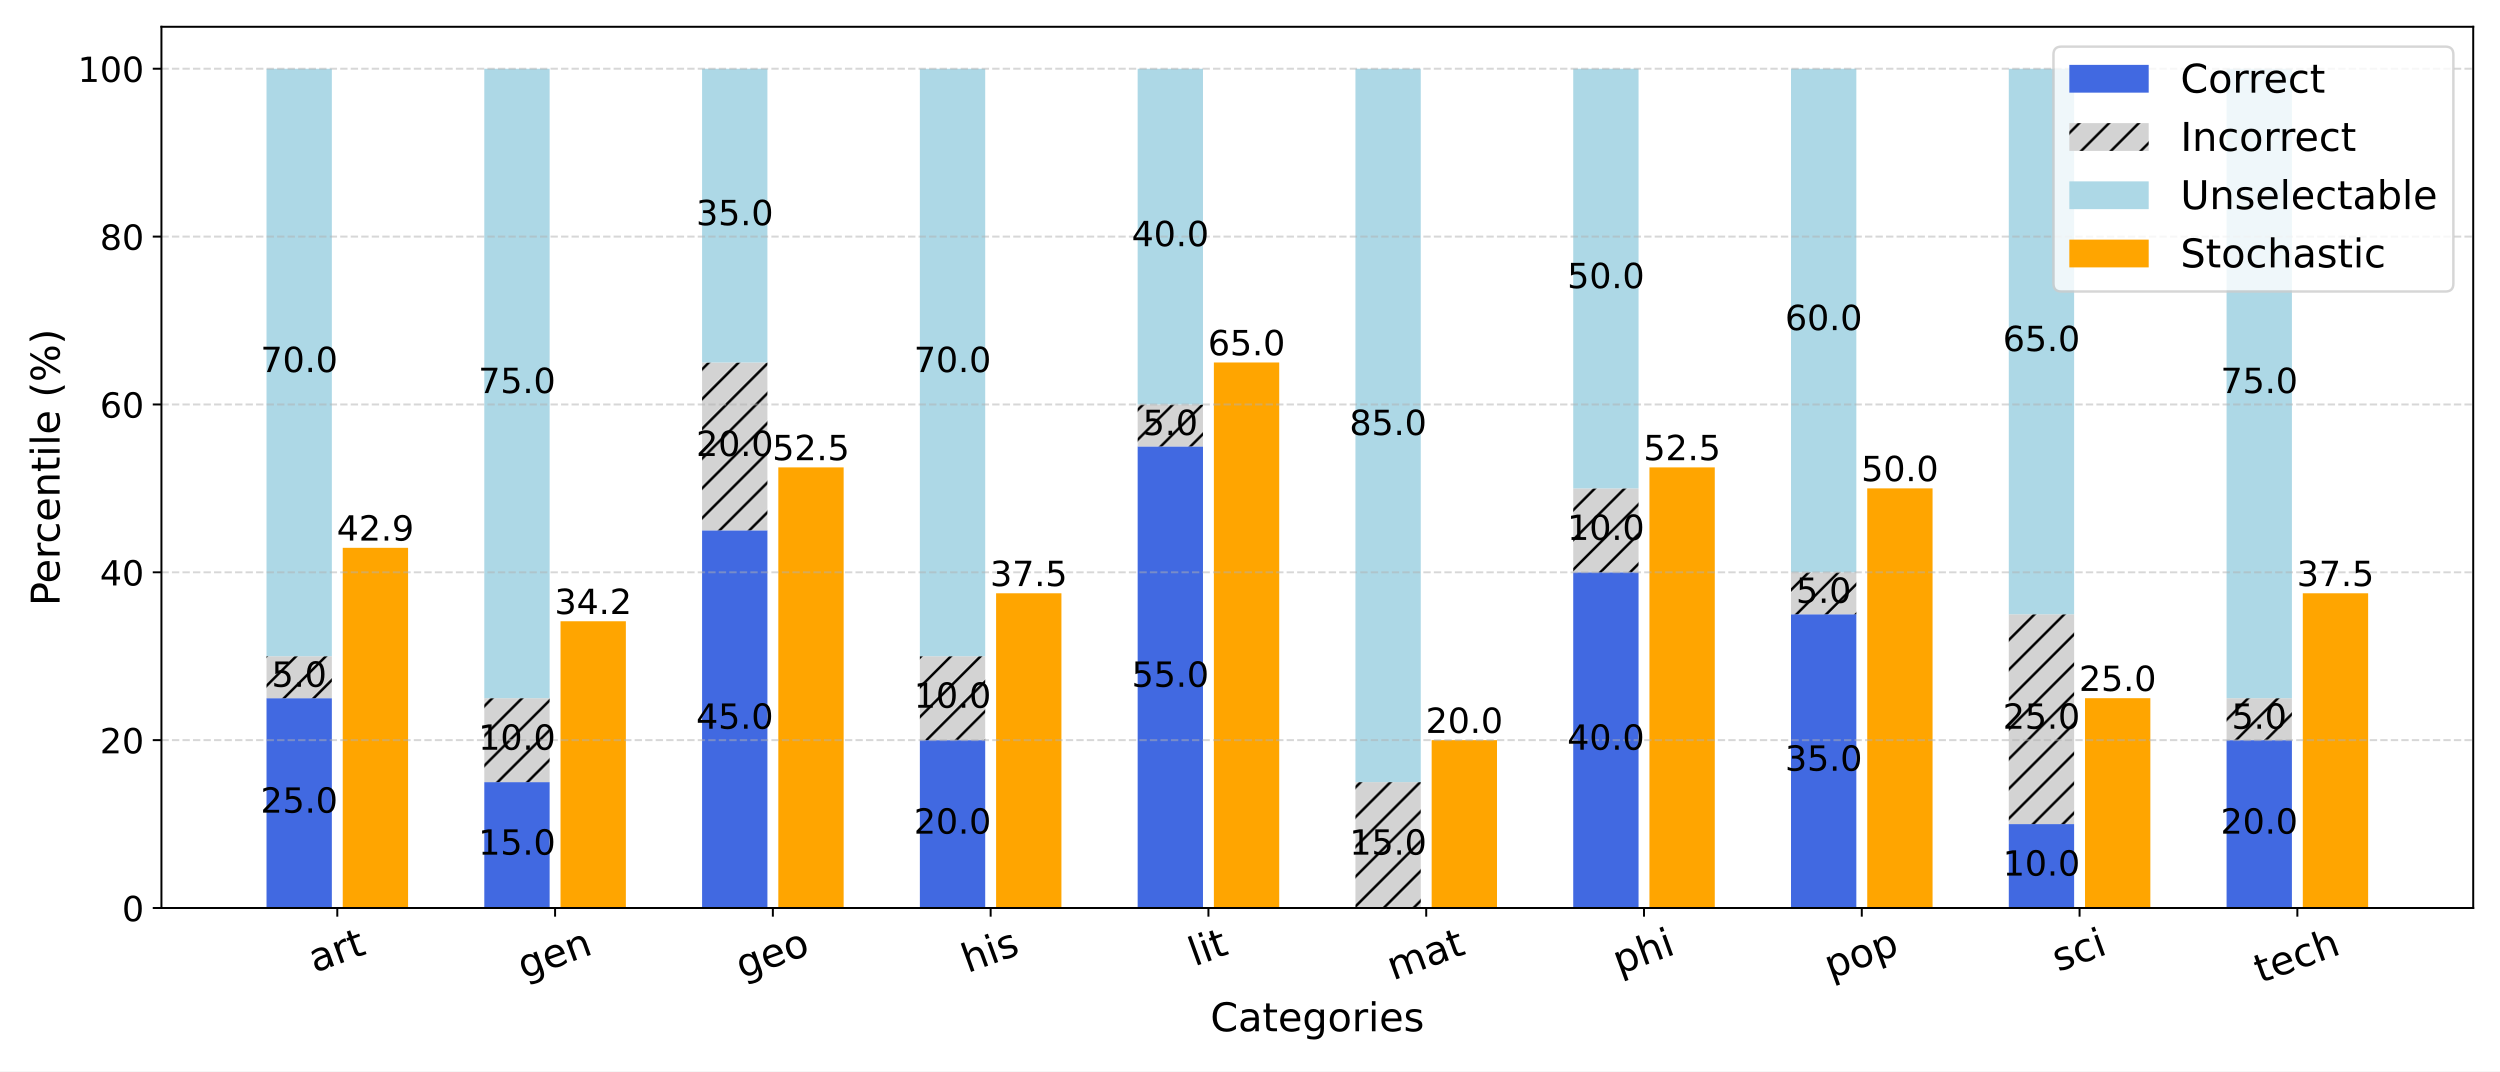
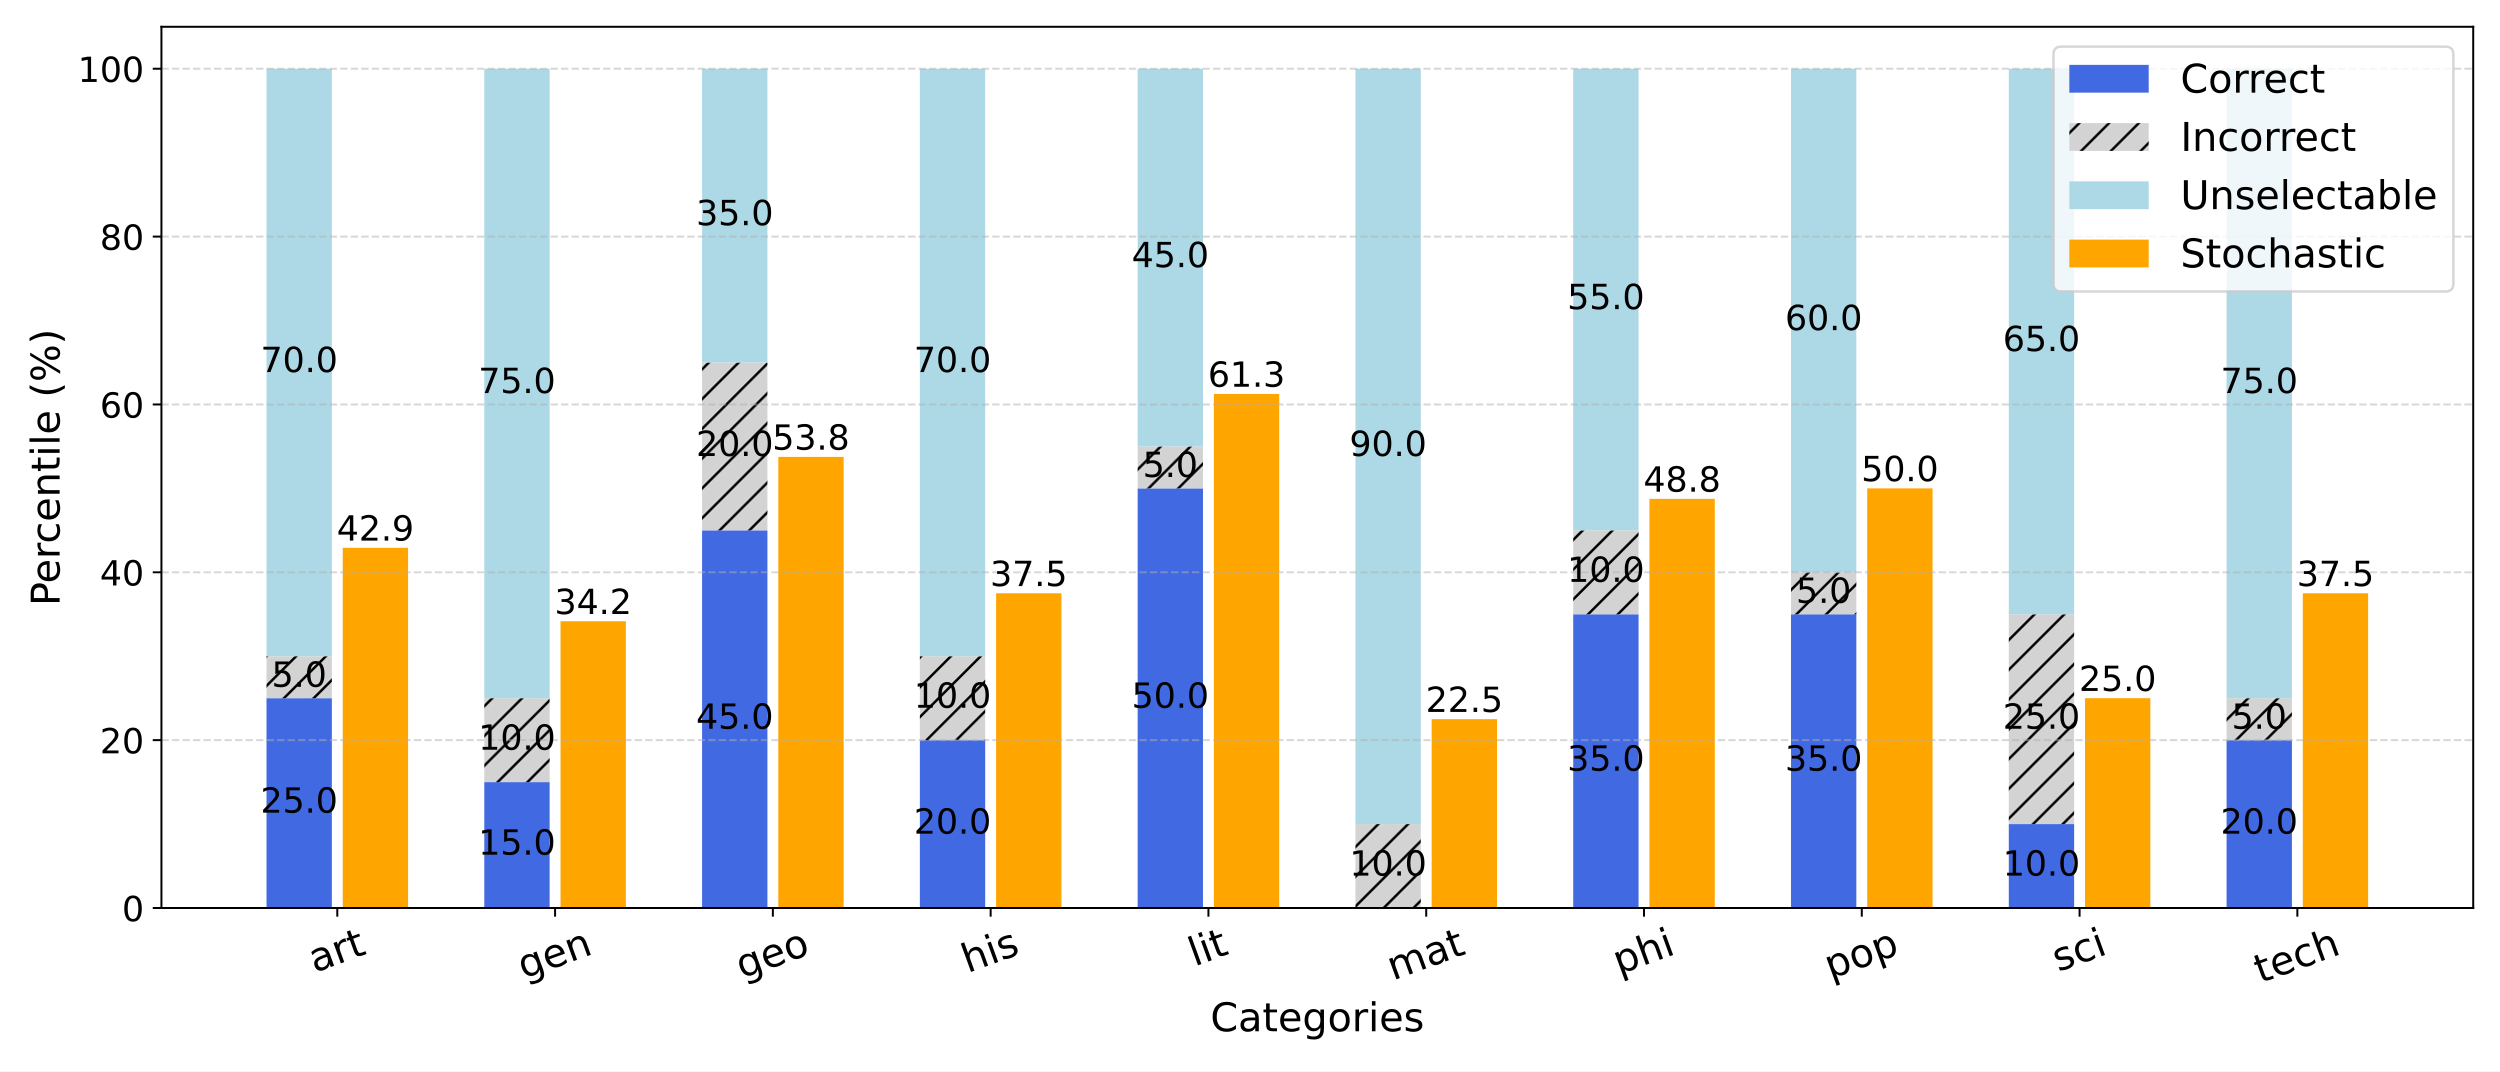
<svg xmlns="http://www.w3.org/2000/svg" xmlns:xlink="http://www.w3.org/1999/xlink" width="1008pt" height="432pt" viewBox="0 0 1008 432" version="1.1">
  <defs>
    <style type="text/css">*{stroke-linejoin: round; stroke-linecap: butt}</style>
  </defs>
  <g id="figure_1">
    <g id="patch_1">
      <path d="M 0 432  L 1008 432  L 1008 0  L 0 0  z " style="fill: #ffffff" />
    </g>
    <g id="axes_1">
      <g id="patch_2">
        <path d="M 65.09 366.105  L 997.2 366.105  L 997.2 10.8  L 65.09 10.8  z " style="fill: #ffffff" />
      </g>
      <g id="patch_3">
-         <path d="M 107.459 366.105  L 133.802 366.105  L 133.802 281.508  L 107.459 281.508  z " clip-path="url(#p039970e385)" style="fill: #4169e1" />
+         <path d="M 107.459 366.105  L 133.802 366.105  L 133.802 281.508  L 107.459 281.508  z " clip-path="url(#p42c438a888)" style="fill: #4169e1" />
      </g>
      <g id="patch_4">
-         <path d="M 195.269 366.105  L 221.612 366.105  L 221.612 315.347  L 195.269 315.347  z " clip-path="url(#p039970e385)" style="fill: #4169e1" />
+         <path d="M 195.269 366.105  L 221.612 366.105  L 221.612 315.347  L 195.269 315.347  z " clip-path="url(#p42c438a888)" style="fill: #4169e1" />
      </g>
      <g id="patch_5">
-         <path d="M 283.08 366.105  L 309.423 366.105  L 309.423 213.831  L 283.08 213.831  z " clip-path="url(#p039970e385)" style="fill: #4169e1" />
+         <path d="M 283.08 366.105  L 309.423 366.105  L 309.423 213.831  L 283.08 213.831  z " clip-path="url(#p42c438a888)" style="fill: #4169e1" />
      </g>
      <g id="patch_6">
-         <path d="M 370.891 366.105  L 397.234 366.105  L 397.234 298.428  L 370.891 298.428  z " clip-path="url(#p039970e385)" style="fill: #4169e1" />
+         <path d="M 370.891 366.105  L 397.234 366.105  L 397.234 298.428  L 370.891 298.428  z " clip-path="url(#p42c438a888)" style="fill: #4169e1" />
      </g>
      <g id="patch_7">
-         <path d="M 458.701 366.105  L 485.044 366.105  L 485.044 179.993  L 458.701 179.993  z " clip-path="url(#p039970e385)" style="fill: #4169e1" />
+         <path d="M 458.701 366.105  L 485.044 366.105  L 485.044 196.912  L 458.701 196.912  z " clip-path="url(#p42c438a888)" style="fill: #4169e1" />
      </g>
      <g id="patch_8">
-         <path d="M 546.512 366.105  L 572.855 366.105  L 572.855 366.105  L 546.512 366.105  z " clip-path="url(#p039970e385)" style="fill: #4169e1" />
+         <path d="M 546.512 366.105  L 572.855 366.105  L 572.855 366.105  L 546.512 366.105  z " clip-path="url(#p42c438a888)" style="fill: #4169e1" />
      </g>
      <g id="patch_9">
-         <path d="M 634.323 366.105  L 660.666 366.105  L 660.666 230.75  L 634.323 230.75  z " clip-path="url(#p039970e385)" style="fill: #4169e1" />
+         <path d="M 634.323 366.105  L 660.666 366.105  L 660.666 247.67  L 634.323 247.67  z " clip-path="url(#p42c438a888)" style="fill: #4169e1" />
      </g>
      <g id="patch_10">
-         <path d="M 722.133 366.105  L 748.476 366.105  L 748.476 247.67  L 722.133 247.67  z " clip-path="url(#p039970e385)" style="fill: #4169e1" />
+         <path d="M 722.133 366.105  L 748.476 366.105  L 748.476 247.67  L 722.133 247.67  z " clip-path="url(#p42c438a888)" style="fill: #4169e1" />
      </g>
      <g id="patch_11">
-         <path d="M 809.944 366.105  L 836.287 366.105  L 836.287 332.266  L 809.944 332.266  z " clip-path="url(#p039970e385)" style="fill: #4169e1" />
+         <path d="M 809.944 366.105  L 836.287 366.105  L 836.287 332.266  L 809.944 332.266  z " clip-path="url(#p42c438a888)" style="fill: #4169e1" />
      </g>
      <g id="patch_12">
-         <path d="M 897.754 366.105  L 924.098 366.105  L 924.098 298.428  L 897.754 298.428  z " clip-path="url(#p039970e385)" style="fill: #4169e1" />
+         <path d="M 897.754 366.105  L 924.098 366.105  L 924.098 298.428  L 897.754 298.428  z " clip-path="url(#p42c438a888)" style="fill: #4169e1" />
      </g>
      <g id="patch_13">
-         <path d="M 107.459 281.508  L 133.802 281.508  L 133.802 264.589  L 107.459 264.589  z " clip-path="url(#p039970e385)" style="fill: url(#h0b32ec0446)" />
+         <path d="M 107.459 281.508  L 133.802 281.508  L 133.802 264.589  L 107.459 264.589  z " clip-path="url(#p42c438a888)" style="fill: url(#h3a64df0905)" />
      </g>
      <g id="patch_14">
-         <path d="M 195.269 315.347  L 221.612 315.347  L 221.612 281.508  L 195.269 281.508  z " clip-path="url(#p039970e385)" style="fill: url(#h0b32ec0446)" />
+         <path d="M 195.269 315.347  L 221.612 315.347  L 221.612 281.508  L 195.269 281.508  z " clip-path="url(#p42c438a888)" style="fill: url(#h3a64df0905)" />
      </g>
      <g id="patch_15">
-         <path d="M 283.08 213.831  L 309.423 213.831  L 309.423 146.154  L 283.08 146.154  z " clip-path="url(#p039970e385)" style="fill: url(#h0b32ec0446)" />
+         <path d="M 283.08 213.831  L 309.423 213.831  L 309.423 146.154  L 283.08 146.154  z " clip-path="url(#p42c438a888)" style="fill: url(#h3a64df0905)" />
      </g>
      <g id="patch_16">
-         <path d="M 370.891 298.428  L 397.234 298.428  L 397.234 264.589  L 370.891 264.589  z " clip-path="url(#p039970e385)" style="fill: url(#h0b32ec0446)" />
+         <path d="M 370.891 298.428  L 397.234 298.428  L 397.234 264.589  L 370.891 264.589  z " clip-path="url(#p42c438a888)" style="fill: url(#h3a64df0905)" />
      </g>
      <g id="patch_17">
-         <path d="M 458.701 179.993  L 485.044 179.993  L 485.044 163.073  L 458.701 163.073  z " clip-path="url(#p039970e385)" style="fill: url(#h0b32ec0446)" />
+         <path d="M 458.701 196.912  L 485.044 196.912  L 485.044 179.993  L 458.701 179.993  z " clip-path="url(#p42c438a888)" style="fill: url(#h3a64df0905)" />
      </g>
      <g id="patch_18">
-         <path d="M 546.512 366.105  L 572.855 366.105  L 572.855 315.347  L 546.512 315.347  z " clip-path="url(#p039970e385)" style="fill: url(#h0b32ec0446)" />
+         <path d="M 546.512 366.105  L 572.855 366.105  L 572.855 332.266  L 546.512 332.266  z " clip-path="url(#p42c438a888)" style="fill: url(#h3a64df0905)" />
      </g>
      <g id="patch_19">
-         <path d="M 634.323 230.75  L 660.666 230.75  L 660.666 196.912  L 634.323 196.912  z " clip-path="url(#p039970e385)" style="fill: url(#h0b32ec0446)" />
+         <path d="M 634.323 247.67  L 660.666 247.67  L 660.666 213.831  L 634.323 213.831  z " clip-path="url(#p42c438a888)" style="fill: url(#h3a64df0905)" />
      </g>
      <g id="patch_20">
-         <path d="M 722.133 247.67  L 748.476 247.67  L 748.476 230.75  L 722.133 230.75  z " clip-path="url(#p039970e385)" style="fill: url(#h0b32ec0446)" />
+         <path d="M 722.133 247.67  L 748.476 247.67  L 748.476 230.75  L 722.133 230.75  z " clip-path="url(#p42c438a888)" style="fill: url(#h3a64df0905)" />
      </g>
      <g id="patch_21">
-         <path d="M 809.944 332.266  L 836.287 332.266  L 836.287 247.67  L 809.944 247.67  z " clip-path="url(#p039970e385)" style="fill: url(#h0b32ec0446)" />
+         <path d="M 809.944 332.266  L 836.287 332.266  L 836.287 247.67  L 809.944 247.67  z " clip-path="url(#p42c438a888)" style="fill: url(#h3a64df0905)" />
      </g>
      <g id="patch_22">
-         <path d="M 897.754 298.428  L 924.098 298.428  L 924.098 281.508  L 897.754 281.508  z " clip-path="url(#p039970e385)" style="fill: url(#h0b32ec0446)" />
+         <path d="M 897.754 298.428  L 924.098 298.428  L 924.098 281.508  L 897.754 281.508  z " clip-path="url(#p42c438a888)" style="fill: url(#h3a64df0905)" />
      </g>
      <g id="patch_23">
-         <path d="M 107.459 264.589  L 133.802 264.589  L 133.802 27.719  L 107.459 27.719  z " clip-path="url(#p039970e385)" style="fill: #add8e6" />
+         <path d="M 107.459 264.589  L 133.802 264.589  L 133.802 27.719  L 107.459 27.719  z " clip-path="url(#p42c438a888)" style="fill: #add8e6" />
      </g>
      <g id="patch_24">
-         <path d="M 195.269 281.508  L 221.612 281.508  L 221.612 27.719  L 195.269 27.719  z " clip-path="url(#p039970e385)" style="fill: #add8e6" />
+         <path d="M 195.269 281.508  L 221.612 281.508  L 221.612 27.719  L 195.269 27.719  z " clip-path="url(#p42c438a888)" style="fill: #add8e6" />
      </g>
      <g id="patch_25">
-         <path d="M 283.08 146.154  L 309.423 146.154  L 309.423 27.719  L 283.08 27.719  z " clip-path="url(#p039970e385)" style="fill: #add8e6" />
+         <path d="M 283.08 146.154  L 309.423 146.154  L 309.423 27.719  L 283.08 27.719  z " clip-path="url(#p42c438a888)" style="fill: #add8e6" />
      </g>
      <g id="patch_26">
-         <path d="M 370.891 264.589  L 397.234 264.589  L 397.234 27.719  L 370.891 27.719  z " clip-path="url(#p039970e385)" style="fill: #add8e6" />
+         <path d="M 370.891 264.589  L 397.234 264.589  L 397.234 27.719  L 370.891 27.719  z " clip-path="url(#p42c438a888)" style="fill: #add8e6" />
      </g>
      <g id="patch_27">
-         <path d="M 458.701 163.073  L 485.044 163.073  L 485.044 27.719  L 458.701 27.719  z " clip-path="url(#p039970e385)" style="fill: #add8e6" />
+         <path d="M 458.701 179.993  L 485.044 179.993  L 485.044 27.719  L 458.701 27.719  z " clip-path="url(#p42c438a888)" style="fill: #add8e6" />
      </g>
      <g id="patch_28">
-         <path d="M 546.512 315.347  L 572.855 315.347  L 572.855 27.719  L 546.512 27.719  z " clip-path="url(#p039970e385)" style="fill: #add8e6" />
+         <path d="M 546.512 332.266  L 572.855 332.266  L 572.855 27.719  L 546.512 27.719  z " clip-path="url(#p42c438a888)" style="fill: #add8e6" />
      </g>
      <g id="patch_29">
-         <path d="M 634.323 196.912  L 660.666 196.912  L 660.666 27.719  L 634.323 27.719  z " clip-path="url(#p039970e385)" style="fill: #add8e6" />
+         <path d="M 634.323 213.831  L 660.666 213.831  L 660.666 27.719  L 634.323 27.719  z " clip-path="url(#p42c438a888)" style="fill: #add8e6" />
      </g>
      <g id="patch_30">
-         <path d="M 722.133 230.75  L 748.476 230.75  L 748.476 27.719  L 722.133 27.719  z " clip-path="url(#p039970e385)" style="fill: #add8e6" />
+         <path d="M 722.133 230.75  L 748.476 230.75  L 748.476 27.719  L 722.133 27.719  z " clip-path="url(#p42c438a888)" style="fill: #add8e6" />
      </g>
      <g id="patch_31">
-         <path d="M 809.944 247.67  L 836.287 247.67  L 836.287 27.719  L 809.944 27.719  z " clip-path="url(#p039970e385)" style="fill: #add8e6" />
+         <path d="M 809.944 247.67  L 836.287 247.67  L 836.287 27.719  L 809.944 27.719  z " clip-path="url(#p42c438a888)" style="fill: #add8e6" />
      </g>
      <g id="patch_32">
-         <path d="M 897.754 281.508  L 924.098 281.508  L 924.098 27.719  L 897.754 27.719  z " clip-path="url(#p039970e385)" style="fill: #add8e6" />
+         <path d="M 897.754 281.508  L 924.098 281.508  L 924.098 27.719  L 897.754 27.719  z " clip-path="url(#p42c438a888)" style="fill: #add8e6" />
      </g>
      <g id="patch_33">
-         <path d="M 138.192 366.105  L 164.536 366.105  L 164.536 220.881  L 138.192 220.881  z " clip-path="url(#p039970e385)" style="fill: #ffa500" />
+         <path d="M 138.192 366.105  L 164.536 366.105  L 164.536 220.881  L 138.192 220.881  z " clip-path="url(#p42c438a888)" style="fill: #ffa500" />
      </g>
      <g id="patch_34">
-         <path d="M 226.003 366.105  L 252.346 366.105  L 252.346 250.49  L 226.003 250.49  z " clip-path="url(#p039970e385)" style="fill: #ffa500" />
+         <path d="M 226.003 366.105  L 252.346 366.105  L 252.346 250.49  L 226.003 250.49  z " clip-path="url(#p42c438a888)" style="fill: #ffa500" />
      </g>
      <g id="patch_35">
-         <path d="M 313.814 366.105  L 340.157 366.105  L 340.157 188.452  L 313.814 188.452  z " clip-path="url(#p039970e385)" style="fill: #ffa500" />
+         <path d="M 313.814 366.105  L 340.157 366.105  L 340.157 184.222  L 313.814 184.222  z " clip-path="url(#p42c438a888)" style="fill: #ffa500" />
      </g>
      <g id="patch_36">
-         <path d="M 401.624 366.105  L 427.967 366.105  L 427.967 239.21  L 401.624 239.21  z " clip-path="url(#p039970e385)" style="fill: #ffa500" />
+         <path d="M 401.624 366.105  L 427.967 366.105  L 427.967 239.21  L 401.624 239.21  z " clip-path="url(#p42c438a888)" style="fill: #ffa500" />
      </g>
      <g id="patch_37">
-         <path d="M 489.435 366.105  L 515.778 366.105  L 515.778 146.154  L 489.435 146.154  z " clip-path="url(#p039970e385)" style="fill: #ffa500" />
+         <path d="M 489.435 366.105  L 515.778 366.105  L 515.778 158.844  L 489.435 158.844  z " clip-path="url(#p42c438a888)" style="fill: #ffa500" />
      </g>
      <g id="patch_38">
-         <path d="M 577.246 366.105  L 603.589 366.105  L 603.589 298.428  L 577.246 298.428  z " clip-path="url(#p039970e385)" style="fill: #ffa500" />
+         <path d="M 577.246 366.105  L 603.589 366.105  L 603.589 289.968  L 577.246 289.968  z " clip-path="url(#p42c438a888)" style="fill: #ffa500" />
      </g>
      <g id="patch_39">
-         <path d="M 665.056 366.105  L 691.399 366.105  L 691.399 188.452  L 665.056 188.452  z " clip-path="url(#p039970e385)" style="fill: #ffa500" />
+         <path d="M 665.056 366.105  L 691.399 366.105  L 691.399 201.142  L 665.056 201.142  z " clip-path="url(#p42c438a888)" style="fill: #ffa500" />
      </g>
      <g id="patch_40">
-         <path d="M 752.867 366.105  L 779.21 366.105  L 779.21 196.912  L 752.867 196.912  z " clip-path="url(#p039970e385)" style="fill: #ffa500" />
+         <path d="M 752.867 366.105  L 779.21 366.105  L 779.21 196.912  L 752.867 196.912  z " clip-path="url(#p42c438a888)" style="fill: #ffa500" />
      </g>
      <g id="patch_41">
-         <path d="M 840.678 366.105  L 867.021 366.105  L 867.021 281.508  L 840.678 281.508  z " clip-path="url(#p039970e385)" style="fill: #ffa500" />
+         <path d="M 840.678 366.105  L 867.021 366.105  L 867.021 281.508  L 840.678 281.508  z " clip-path="url(#p42c438a888)" style="fill: #ffa500" />
      </g>
      <g id="patch_42">
-         <path d="M 928.488 366.105  L 954.831 366.105  L 954.831 239.21  L 928.488 239.21  z " clip-path="url(#p039970e385)" style="fill: #ffa500" />
+         <path d="M 928.488 366.105  L 954.831 366.105  L 954.831 239.21  L 928.488 239.21  z " clip-path="url(#p42c438a888)" style="fill: #ffa500" />
      </g>
      <g id="matplotlib.axis_1">
        <g id="xtick_1">
          <g id="line2d_1">
            <defs>
-               <path id="m6cf79993d0" d="M 0 0  L 0 3.5  " style="stroke: #000000; stroke-width: 0.8" />
+               <path id="md5cf671abb" d="M 0 0  L 0 3.5  " style="stroke: #000000; stroke-width: 0.8" />
            </defs>
            <g>
-               <use xlink:href="#m6cf79993d0" x="135.997" y="366.105" style="stroke: #000000; stroke-width: 0.8" />
+               <use xlink:href="#md5cf671abb" x="135.997" y="366.105" style="stroke: #000000; stroke-width: 0.8" />
            </g>
          </g>
          <g id="text_1">
            <text style="font-size: 16px; font-family: 'DejaVu Sans', 'Bitstream Vera Sans', 'Computer Modern Sans Serif', 'Lucida Grande', 'Verdana', 'Geneva', 'Lucid', 'Arial', 'Helvetica', 'Avant Garde', sans-serif" transform="translate(126.8627 392.2773) rotate(-20)">art</text>
          </g>
        </g>
        <g id="xtick_2">
          <g id="line2d_2">
            <g>
-               <use xlink:href="#m6cf79993d0" x="223.808" y="366.105" style="stroke: #000000; stroke-width: 0.8" />
+               <use xlink:href="#md5cf671abb" x="223.808" y="366.105" style="stroke: #000000; stroke-width: 0.8" />
            </g>
          </g>
          <g id="text_2">
            <text style="font-size: 16px; font-family: 'DejaVu Sans', 'Bitstream Vera Sans', 'Computer Modern Sans Serif', 'Lucida Grande', 'Verdana', 'Geneva', 'Lucid', 'Arial', 'Helvetica', 'Avant Garde', sans-serif" transform="translate(211.1554 394.8382) rotate(-20)">gen</text>
          </g>
        </g>
        <g id="xtick_3">
          <g id="line2d_3">
            <g>
-               <use xlink:href="#m6cf79993d0" x="311.618" y="366.105" style="stroke: #000000; stroke-width: 0.8" />
+               <use xlink:href="#md5cf671abb" x="311.618" y="366.105" style="stroke: #000000; stroke-width: 0.8" />
            </g>
          </g>
          <g id="text_3">
            <text style="font-size: 16px; font-family: 'DejaVu Sans', 'Bitstream Vera Sans', 'Computer Modern Sans Serif', 'Lucida Grande', 'Verdana', 'Geneva', 'Lucid', 'Arial', 'Helvetica', 'Avant Garde', sans-serif" transform="translate(299.1305 394.7185) rotate(-20)">geo</text>
          </g>
        </g>
        <g id="xtick_4">
          <g id="line2d_4">
            <g>
-               <use xlink:href="#m6cf79993d0" x="399.429" y="366.105" style="stroke: #000000; stroke-width: 0.8" />
+               <use xlink:href="#md5cf671abb" x="399.429" y="366.105" style="stroke: #000000; stroke-width: 0.8" />
            </g>
          </g>
          <g id="text_4">
            <text style="font-size: 16px; font-family: 'DejaVu Sans', 'Bitstream Vera Sans', 'Computer Modern Sans Serif', 'Lucida Grande', 'Verdana', 'Geneva', 'Lucid', 'Arial', 'Helvetica', 'Avant Garde', sans-serif" transform="translate(390.1702 392.368) rotate(-20)">his</text>
          </g>
        </g>
        <g id="xtick_5">
          <g id="line2d_5">
            <g>
-               <use xlink:href="#m6cf79993d0" x="487.24" y="366.105" style="stroke: #000000; stroke-width: 0.8" />
+               <use xlink:href="#md5cf671abb" x="487.24" y="366.105" style="stroke: #000000; stroke-width: 0.8" />
            </g>
          </g>
          <g id="text_5">
            <text style="font-size: 16px; font-family: 'DejaVu Sans', 'Bitstream Vera Sans', 'Computer Modern Sans Serif', 'Lucida Grande', 'Verdana', 'Geneva', 'Lucid', 'Arial', 'Helvetica', 'Avant Garde', sans-serif" transform="translate(481.6257 389.7148) rotate(-20)">lit</text>
          </g>
        </g>
        <g id="xtick_6">
          <g id="line2d_6">
            <g>
-               <use xlink:href="#m6cf79993d0" x="575.05" y="366.105" style="stroke: #000000; stroke-width: 0.8" />
+               <use xlink:href="#md5cf671abb" x="575.05" y="366.105" style="stroke: #000000; stroke-width: 0.8" />
            </g>
          </g>
          <g id="text_6">
            <text style="font-size: 16px; font-family: 'DejaVu Sans', 'Bitstream Vera Sans', 'Computer Modern Sans Serif', 'Lucida Grande', 'Verdana', 'Geneva', 'Lucid', 'Arial', 'Helvetica', 'Avant Garde', sans-serif" transform="translate(561.6838 395.3581) rotate(-20)">mat</text>
          </g>
        </g>
        <g id="xtick_7">
          <g id="line2d_7">
            <g>
-               <use xlink:href="#m6cf79993d0" x="662.861" y="366.105" style="stroke: #000000; stroke-width: 0.8" />
+               <use xlink:href="#md5cf671abb" x="662.861" y="366.105" style="stroke: #000000; stroke-width: 0.8" />
            </g>
          </g>
          <g id="text_7">
            <text style="font-size: 16px; font-family: 'DejaVu Sans', 'Bitstream Vera Sans', 'Computer Modern Sans Serif', 'Lucida Grande', 'Verdana', 'Geneva', 'Lucid', 'Arial', 'Helvetica', 'Avant Garde', sans-serif" transform="translate(652.7458 392.9913) rotate(-20)">phi</text>
          </g>
        </g>
        <g id="xtick_8">
          <g id="line2d_8">
            <g>
-               <use xlink:href="#m6cf79993d0" x="750.672" y="366.105" style="stroke: #000000; stroke-width: 0.8" />
+               <use xlink:href="#md5cf671abb" x="750.672" y="366.105" style="stroke: #000000; stroke-width: 0.8" />
            </g>
          </g>
          <g id="text_8">
            <text style="font-size: 16px; font-family: 'DejaVu Sans', 'Bitstream Vera Sans', 'Computer Modern Sans Serif', 'Lucida Grande', 'Verdana', 'Geneva', 'Lucid', 'Arial', 'Helvetica', 'Avant Garde', sans-serif" transform="translate(738.0369 394.8254) rotate(-20)">pop</text>
          </g>
        </g>
        <g id="xtick_9">
          <g id="line2d_9">
            <g>
-               <use xlink:href="#m6cf79993d0" x="838.482" y="366.105" style="stroke: #000000; stroke-width: 0.8" />
+               <use xlink:href="#md5cf671abb" x="838.482" y="366.105" style="stroke: #000000; stroke-width: 0.8" />
            </g>
          </g>
          <g id="text_9">
            <text style="font-size: 16px; font-family: 'DejaVu Sans', 'Bitstream Vera Sans', 'Computer Modern Sans Serif', 'Lucida Grande', 'Verdana', 'Geneva', 'Lucid', 'Arial', 'Helvetica', 'Avant Garde', sans-serif" transform="translate(829.8542 391.9088) rotate(-20)">sci</text>
          </g>
        </g>
        <g id="xtick_10">
          <g id="line2d_10">
            <g>
-               <use xlink:href="#m6cf79993d0" x="926.293" y="366.105" style="stroke: #000000; stroke-width: 0.8" />
+               <use xlink:href="#md5cf671abb" x="926.293" y="366.105" style="stroke: #000000; stroke-width: 0.8" />
            </g>
          </g>
          <g id="text_10">
            <text style="font-size: 16px; font-family: 'DejaVu Sans', 'Bitstream Vera Sans', 'Computer Modern Sans Serif', 'Lucida Grande', 'Verdana', 'Geneva', 'Lucid', 'Arial', 'Helvetica', 'Avant Garde', sans-serif" transform="translate(911.3325 396.5184) rotate(-20)">tech</text>
          </g>
        </g>
        <g id="text_11">
          <text style="font-size: 16px; font-family: 'DejaVu Sans', 'Bitstream Vera Sans', 'Computer Modern Sans Serif', 'Lucida Grande', 'Verdana', 'Geneva', 'Lucid', 'Arial', 'Helvetica', 'Avant Garde', sans-serif; text-anchor: middle" x="531.145" y="415.803" transform="rotate(-0 531.145 415.8027)">Categories</text>
        </g>
      </g>
      <g id="matplotlib.axis_2">
        <g id="ytick_1">
          <g id="line2d_11">
-             <path d="M 65.09 366.105  L 997.2 366.105  " clip-path="url(#p039970e385)" style="fill: none; stroke-dasharray: 2.96,1.28; stroke-dashoffset: 0; stroke: #b0b0b0; stroke-opacity: 0.5; stroke-width: 0.8" />
+             <path d="M 65.09 366.105  L 997.2 366.105  " clip-path="url(#p42c438a888)" style="fill: none; stroke-dasharray: 2.96,1.28; stroke-dashoffset: 0; stroke: #b0b0b0; stroke-opacity: 0.5; stroke-width: 0.8" />
          </g>
          <g id="line2d_12">
            <defs>
-               <path id="m20080966e4" d="M 0 0  L -3.5 0  " style="stroke: #000000; stroke-width: 0.8" />
+               <path id="m499e9ca0a9" d="M 0 0  L -3.5 0  " style="stroke: #000000; stroke-width: 0.8" />
            </defs>
            <g>
-               <use xlink:href="#m20080966e4" x="65.09" y="366.105" style="stroke: #000000; stroke-width: 0.8" />
+               <use xlink:href="#m499e9ca0a9" x="65.09" y="366.105" style="stroke: #000000; stroke-width: 0.8" />
            </g>
          </g>
          <g id="text_12">
            <text style="font-size: 14px; font-family: 'DejaVu Sans', 'Bitstream Vera Sans', 'Computer Modern Sans Serif', 'Lucida Grande', 'Verdana', 'Geneva', 'Lucid', 'Arial', 'Helvetica', 'Avant Garde', sans-serif; text-anchor: end" x="58.09" y="371.423" transform="rotate(-0 58.09 371.4235)">0</text>
          </g>
        </g>
        <g id="ytick_2">
          <g id="line2d_13">
-             <path d="M 65.09 298.428  L 997.2 298.428  " clip-path="url(#p039970e385)" style="fill: none; stroke-dasharray: 2.96,1.28; stroke-dashoffset: 0; stroke: #b0b0b0; stroke-opacity: 0.5; stroke-width: 0.8" />
+             <path d="M 65.09 298.428  L 997.2 298.428  " clip-path="url(#p42c438a888)" style="fill: none; stroke-dasharray: 2.96,1.28; stroke-dashoffset: 0; stroke: #b0b0b0; stroke-opacity: 0.5; stroke-width: 0.8" />
          </g>
          <g id="line2d_14">
            <g>
-               <use xlink:href="#m20080966e4" x="65.09" y="298.428" style="stroke: #000000; stroke-width: 0.8" />
+               <use xlink:href="#m499e9ca0a9" x="65.09" y="298.428" style="stroke: #000000; stroke-width: 0.8" />
            </g>
          </g>
          <g id="text_13">
            <text style="font-size: 14px; font-family: 'DejaVu Sans', 'Bitstream Vera Sans', 'Computer Modern Sans Serif', 'Lucida Grande', 'Verdana', 'Geneva', 'Lucid', 'Arial', 'Helvetica', 'Avant Garde', sans-serif; text-anchor: end" x="58.09" y="303.746" transform="rotate(-0 58.09 303.7464)">20</text>
          </g>
        </g>
        <g id="ytick_3">
          <g id="line2d_15">
-             <path d="M 65.09 230.75  L 997.2 230.75  " clip-path="url(#p039970e385)" style="fill: none; stroke-dasharray: 2.96,1.28; stroke-dashoffset: 0; stroke: #b0b0b0; stroke-opacity: 0.5; stroke-width: 0.8" />
+             <path d="M 65.09 230.75  L 997.2 230.75  " clip-path="url(#p42c438a888)" style="fill: none; stroke-dasharray: 2.96,1.28; stroke-dashoffset: 0; stroke: #b0b0b0; stroke-opacity: 0.5; stroke-width: 0.8" />
          </g>
          <g id="line2d_16">
            <g>
-               <use xlink:href="#m20080966e4" x="65.09" y="230.75" style="stroke: #000000; stroke-width: 0.8" />
+               <use xlink:href="#m499e9ca0a9" x="65.09" y="230.75" style="stroke: #000000; stroke-width: 0.8" />
            </g>
          </g>
          <g id="text_14">
            <text style="font-size: 14px; font-family: 'DejaVu Sans', 'Bitstream Vera Sans', 'Computer Modern Sans Serif', 'Lucida Grande', 'Verdana', 'Geneva', 'Lucid', 'Arial', 'Helvetica', 'Avant Garde', sans-serif; text-anchor: end" x="58.09" y="236.069" transform="rotate(-0 58.09 236.0694)">40</text>
          </g>
        </g>
        <g id="ytick_4">
          <g id="line2d_17">
-             <path d="M 65.09 163.073  L 997.2 163.073  " clip-path="url(#p039970e385)" style="fill: none; stroke-dasharray: 2.96,1.28; stroke-dashoffset: 0; stroke: #b0b0b0; stroke-opacity: 0.5; stroke-width: 0.8" />
+             <path d="M 65.09 163.073  L 997.2 163.073  " clip-path="url(#p42c438a888)" style="fill: none; stroke-dasharray: 2.96,1.28; stroke-dashoffset: 0; stroke: #b0b0b0; stroke-opacity: 0.5; stroke-width: 0.8" />
          </g>
          <g id="line2d_18">
            <g>
-               <use xlink:href="#m20080966e4" x="65.09" y="163.073" style="stroke: #000000; stroke-width: 0.8" />
+               <use xlink:href="#m499e9ca0a9" x="65.09" y="163.073" style="stroke: #000000; stroke-width: 0.8" />
            </g>
          </g>
          <g id="text_15">
            <text style="font-size: 14px; font-family: 'DejaVu Sans', 'Bitstream Vera Sans', 'Computer Modern Sans Serif', 'Lucida Grande', 'Verdana', 'Geneva', 'Lucid', 'Arial', 'Helvetica', 'Avant Garde', sans-serif; text-anchor: end" x="58.09" y="168.392" transform="rotate(-0 58.09 168.3923)">60</text>
          </g>
        </g>
        <g id="ytick_5">
          <g id="line2d_19">
-             <path d="M 65.09 95.396  L 997.2 95.396  " clip-path="url(#p039970e385)" style="fill: none; stroke-dasharray: 2.96,1.28; stroke-dashoffset: 0; stroke: #b0b0b0; stroke-opacity: 0.5; stroke-width: 0.8" />
+             <path d="M 65.09 95.396  L 997.2 95.396  " clip-path="url(#p42c438a888)" style="fill: none; stroke-dasharray: 2.96,1.28; stroke-dashoffset: 0; stroke: #b0b0b0; stroke-opacity: 0.5; stroke-width: 0.8" />
          </g>
          <g id="line2d_20">
            <g>
-               <use xlink:href="#m20080966e4" x="65.09" y="95.396" style="stroke: #000000; stroke-width: 0.8" />
+               <use xlink:href="#m499e9ca0a9" x="65.09" y="95.396" style="stroke: #000000; stroke-width: 0.8" />
            </g>
          </g>
          <g id="text_16">
            <text style="font-size: 14px; font-family: 'DejaVu Sans', 'Bitstream Vera Sans', 'Computer Modern Sans Serif', 'Lucida Grande', 'Verdana', 'Geneva', 'Lucid', 'Arial', 'Helvetica', 'Avant Garde', sans-serif; text-anchor: end" x="58.09" y="100.715" transform="rotate(-0 58.09 100.7152)">80</text>
          </g>
        </g>
        <g id="ytick_6">
          <g id="line2d_21">
-             <path d="M 65.09 27.719  L 997.2 27.719  " clip-path="url(#p039970e385)" style="fill: none; stroke-dasharray: 2.96,1.28; stroke-dashoffset: 0; stroke: #b0b0b0; stroke-opacity: 0.5; stroke-width: 0.8" />
+             <path d="M 65.09 27.719  L 997.2 27.719  " clip-path="url(#p42c438a888)" style="fill: none; stroke-dasharray: 2.96,1.28; stroke-dashoffset: 0; stroke: #b0b0b0; stroke-opacity: 0.5; stroke-width: 0.8" />
          </g>
          <g id="line2d_22">
            <g>
-               <use xlink:href="#m20080966e4" x="65.09" y="27.719" style="stroke: #000000; stroke-width: 0.8" />
+               <use xlink:href="#m499e9ca0a9" x="65.09" y="27.719" style="stroke: #000000; stroke-width: 0.8" />
            </g>
          </g>
          <g id="text_17">
            <text style="font-size: 14px; font-family: 'DejaVu Sans', 'Bitstream Vera Sans', 'Computer Modern Sans Serif', 'Lucida Grande', 'Verdana', 'Geneva', 'Lucid', 'Arial', 'Helvetica', 'Avant Garde', sans-serif; text-anchor: end" x="58.09" y="33.038" transform="rotate(-0 58.09 33.03817)">100</text>
          </g>
        </g>
        <g id="text_18">
          <text style="font-size: 16px; font-family: 'DejaVu Sans', 'Bitstream Vera Sans', 'Computer Modern Sans Serif', 'Lucida Grande', 'Verdana', 'Geneva', 'Lucid', 'Arial', 'Helvetica', 'Avant Garde', sans-serif; text-anchor: middle" x="24.04" y="188.452" transform="rotate(-90 24.04 188.4523)">Percentile (%)</text>
        </g>
      </g>
      <g id="patch_43">
        <path d="M 65.09 366.105  L 65.09 10.8  " style="fill: none; stroke: #000000; stroke-width: 0.8; stroke-linejoin: miter; stroke-linecap: square" />
      </g>
      <g id="patch_44">
        <path d="M 997.2 366.105  L 997.2 10.8  " style="fill: none; stroke: #000000; stroke-width: 0.8; stroke-linejoin: miter; stroke-linecap: square" />
      </g>
      <g id="patch_45">
        <path d="M 65.09 366.105  L 997.2 366.105  " style="fill: none; stroke: #000000; stroke-width: 0.8; stroke-linejoin: miter; stroke-linecap: square" />
      </g>
      <g id="patch_46">
        <path d="M 65.09 10.8  L 997.2 10.8  " style="fill: none; stroke: #000000; stroke-width: 0.8; stroke-linejoin: miter; stroke-linecap: square" />
      </g>
      <g id="text_19">
        <text style="font-size: 14px; font-family: 'DejaVu Sans', 'Bitstream Vera Sans', 'Computer Modern Sans Serif', 'Lucida Grande', 'Verdana', 'Geneva', 'Lucid', 'Arial', 'Helvetica', 'Avant Garde', sans-serif; text-anchor: middle" x="120.63" y="327.67" transform="rotate(-0 120.6302 327.6695)">25.0</text>
      </g>
      <g id="text_20">
        <text style="font-size: 14px; font-family: 'DejaVu Sans', 'Bitstream Vera Sans', 'Computer Modern Sans Serif', 'Lucida Grande', 'Verdana', 'Geneva', 'Lucid', 'Arial', 'Helvetica', 'Avant Garde', sans-serif; text-anchor: middle" x="208.441" y="344.589" transform="rotate(-0 208.4409 344.5888)">15.0</text>
      </g>
      <g id="text_21">
        <text style="font-size: 14px; font-family: 'DejaVu Sans', 'Bitstream Vera Sans', 'Computer Modern Sans Serif', 'Lucida Grande', 'Verdana', 'Geneva', 'Lucid', 'Arial', 'Helvetica', 'Avant Garde', sans-serif; text-anchor: middle" x="296.252" y="293.831" transform="rotate(-0 296.2515 293.831)">45.0</text>
      </g>
      <g id="text_22">
        <text style="font-size: 14px; font-family: 'DejaVu Sans', 'Bitstream Vera Sans', 'Computer Modern Sans Serif', 'Lucida Grande', 'Verdana', 'Geneva', 'Lucid', 'Arial', 'Helvetica', 'Avant Garde', sans-serif; text-anchor: middle" x="384.062" y="336.129" transform="rotate(-0 384.0622 336.1292)">20.0</text>
      </g>
      <g id="text_23">
-         <text style="font-size: 14px; font-family: 'DejaVu Sans', 'Bitstream Vera Sans', 'Computer Modern Sans Serif', 'Lucida Grande', 'Verdana', 'Geneva', 'Lucid', 'Arial', 'Helvetica', 'Avant Garde', sans-serif; text-anchor: middle" x="471.873" y="276.912" transform="rotate(-0 471.8728 276.9117)">55.0</text>
+         <text style="font-size: 14px; font-family: 'DejaVu Sans', 'Bitstream Vera Sans', 'Computer Modern Sans Serif', 'Lucida Grande', 'Verdana', 'Geneva', 'Lucid', 'Arial', 'Helvetica', 'Avant Garde', sans-serif; text-anchor: middle" x="471.873" y="285.371" transform="rotate(-0 471.8728 285.3714)">50.0</text>
      </g>
      <g id="text_24">
-         <text style="font-size: 14px; font-family: 'DejaVu Sans', 'Bitstream Vera Sans', 'Computer Modern Sans Serif', 'Lucida Grande', 'Verdana', 'Geneva', 'Lucid', 'Arial', 'Helvetica', 'Avant Garde', sans-serif; text-anchor: middle" x="647.494" y="302.291" transform="rotate(-0 647.4941 302.2906)">40.0</text>
+         <text style="font-size: 14px; font-family: 'DejaVu Sans', 'Bitstream Vera Sans', 'Computer Modern Sans Serif', 'Lucida Grande', 'Verdana', 'Geneva', 'Lucid', 'Arial', 'Helvetica', 'Avant Garde', sans-serif; text-anchor: middle" x="647.494" y="310.75" transform="rotate(-0 647.4941 310.7503)">35.0</text>
      </g>
      <g id="text_25">
        <text style="font-size: 14px; font-family: 'DejaVu Sans', 'Bitstream Vera Sans', 'Computer Modern Sans Serif', 'Lucida Grande', 'Verdana', 'Geneva', 'Lucid', 'Arial', 'Helvetica', 'Avant Garde', sans-serif; text-anchor: middle" x="735.305" y="310.75" transform="rotate(-0 735.3048 310.7503)">35.0</text>
      </g>
      <g id="text_26">
        <text style="font-size: 14px; font-family: 'DejaVu Sans', 'Bitstream Vera Sans', 'Computer Modern Sans Serif', 'Lucida Grande', 'Verdana', 'Geneva', 'Lucid', 'Arial', 'Helvetica', 'Avant Garde', sans-serif; text-anchor: middle" x="823.115" y="353.048" transform="rotate(-0 823.1154 353.0484)">10.0</text>
      </g>
      <g id="text_27">
        <text style="font-size: 14px; font-family: 'DejaVu Sans', 'Bitstream Vera Sans', 'Computer Modern Sans Serif', 'Lucida Grande', 'Verdana', 'Geneva', 'Lucid', 'Arial', 'Helvetica', 'Avant Garde', sans-serif; text-anchor: middle" x="910.926" y="336.129" transform="rotate(-0 910.926 336.1292)">20.0</text>
      </g>
      <g id="text_28">
        <text style="font-size: 14px; font-family: 'DejaVu Sans', 'Bitstream Vera Sans', 'Computer Modern Sans Serif', 'Lucida Grande', 'Verdana', 'Geneva', 'Lucid', 'Arial', 'Helvetica', 'Avant Garde', sans-serif; text-anchor: middle" x="120.63" y="276.912" transform="rotate(-0 120.6302 276.9117)">5.0</text>
      </g>
      <g id="text_29">
        <text style="font-size: 14px; font-family: 'DejaVu Sans', 'Bitstream Vera Sans', 'Computer Modern Sans Serif', 'Lucida Grande', 'Verdana', 'Geneva', 'Lucid', 'Arial', 'Helvetica', 'Avant Garde', sans-serif; text-anchor: middle" x="208.441" y="302.291" transform="rotate(-0 208.4409 302.2906)">10.0</text>
      </g>
      <g id="text_30">
        <text style="font-size: 14px; font-family: 'DejaVu Sans', 'Bitstream Vera Sans', 'Computer Modern Sans Serif', 'Lucida Grande', 'Verdana', 'Geneva', 'Lucid', 'Arial', 'Helvetica', 'Avant Garde', sans-serif; text-anchor: middle" x="296.252" y="183.856" transform="rotate(-0 296.2515 183.8558)">20.0</text>
      </g>
      <g id="text_31">
        <text style="font-size: 14px; font-family: 'DejaVu Sans', 'Bitstream Vera Sans', 'Computer Modern Sans Serif', 'Lucida Grande', 'Verdana', 'Geneva', 'Lucid', 'Arial', 'Helvetica', 'Avant Garde', sans-serif; text-anchor: middle" x="384.062" y="285.371" transform="rotate(-0 384.0622 285.3714)">10.0</text>
      </g>
      <g id="text_32">
-         <text style="font-size: 14px; font-family: 'DejaVu Sans', 'Bitstream Vera Sans', 'Computer Modern Sans Serif', 'Lucida Grande', 'Verdana', 'Geneva', 'Lucid', 'Arial', 'Helvetica', 'Avant Garde', sans-serif; text-anchor: middle" x="471.873" y="175.396" transform="rotate(-0 471.8728 175.3961)">5.0</text>
+         <text style="font-size: 14px; font-family: 'DejaVu Sans', 'Bitstream Vera Sans', 'Computer Modern Sans Serif', 'Lucida Grande', 'Verdana', 'Geneva', 'Lucid', 'Arial', 'Helvetica', 'Avant Garde', sans-serif; text-anchor: middle" x="471.873" y="192.315" transform="rotate(-0 471.8728 192.3154)">5.0</text>
      </g>
      <g id="text_33">
-         <text style="font-size: 14px; font-family: 'DejaVu Sans', 'Bitstream Vera Sans', 'Computer Modern Sans Serif', 'Lucida Grande', 'Verdana', 'Geneva', 'Lucid', 'Arial', 'Helvetica', 'Avant Garde', sans-serif; text-anchor: middle" x="559.683" y="344.589" transform="rotate(-0 559.6835 344.5888)">15.0</text>
+         <text style="font-size: 14px; font-family: 'DejaVu Sans', 'Bitstream Vera Sans', 'Computer Modern Sans Serif', 'Lucida Grande', 'Verdana', 'Geneva', 'Lucid', 'Arial', 'Helvetica', 'Avant Garde', sans-serif; text-anchor: middle" x="559.683" y="353.048" transform="rotate(-0 559.6835 353.0484)">10.0</text>
      </g>
      <g id="text_34">
-         <text style="font-size: 14px; font-family: 'DejaVu Sans', 'Bitstream Vera Sans', 'Computer Modern Sans Serif', 'Lucida Grande', 'Verdana', 'Geneva', 'Lucid', 'Arial', 'Helvetica', 'Avant Garde', sans-serif; text-anchor: middle" x="647.494" y="217.694" transform="rotate(-0 647.4941 217.6943)">10.0</text>
+         <text style="font-size: 14px; font-family: 'DejaVu Sans', 'Bitstream Vera Sans', 'Computer Modern Sans Serif', 'Lucida Grande', 'Verdana', 'Geneva', 'Lucid', 'Arial', 'Helvetica', 'Avant Garde', sans-serif; text-anchor: middle" x="647.494" y="234.614" transform="rotate(-0 647.4941 234.6136)">10.0</text>
      </g>
      <g id="text_35">
        <text style="font-size: 14px; font-family: 'DejaVu Sans', 'Bitstream Vera Sans', 'Computer Modern Sans Serif', 'Lucida Grande', 'Verdana', 'Geneva', 'Lucid', 'Arial', 'Helvetica', 'Avant Garde', sans-serif; text-anchor: middle" x="735.305" y="243.073" transform="rotate(-0 735.3048 243.0732)">5.0</text>
      </g>
      <g id="text_36">
        <text style="font-size: 14px; font-family: 'DejaVu Sans', 'Bitstream Vera Sans', 'Computer Modern Sans Serif', 'Lucida Grande', 'Verdana', 'Geneva', 'Lucid', 'Arial', 'Helvetica', 'Avant Garde', sans-serif; text-anchor: middle" x="823.115" y="293.831" transform="rotate(-0 823.1154 293.831)">25.0</text>
      </g>
      <g id="text_37">
        <text style="font-size: 14px; font-family: 'DejaVu Sans', 'Bitstream Vera Sans', 'Computer Modern Sans Serif', 'Lucida Grande', 'Verdana', 'Geneva', 'Lucid', 'Arial', 'Helvetica', 'Avant Garde', sans-serif; text-anchor: middle" x="910.926" y="293.831" transform="rotate(-0 910.926 293.831)">5.0</text>
      </g>
      <g id="text_38">
        <text style="font-size: 14px; font-family: 'DejaVu Sans', 'Bitstream Vera Sans', 'Computer Modern Sans Serif', 'Lucida Grande', 'Verdana', 'Geneva', 'Lucid', 'Arial', 'Helvetica', 'Avant Garde', sans-serif; text-anchor: middle" x="120.63" y="150.017" transform="rotate(-0 120.6302 150.0172)">70.0</text>
      </g>
      <g id="text_39">
        <text style="font-size: 14px; font-family: 'DejaVu Sans', 'Bitstream Vera Sans', 'Computer Modern Sans Serif', 'Lucida Grande', 'Verdana', 'Geneva', 'Lucid', 'Arial', 'Helvetica', 'Avant Garde', sans-serif; text-anchor: middle" x="208.441" y="158.477" transform="rotate(-0 208.4409 158.4769)">75.0</text>
      </g>
      <g id="text_40">
        <text style="font-size: 14px; font-family: 'DejaVu Sans', 'Bitstream Vera Sans', 'Computer Modern Sans Serif', 'Lucida Grande', 'Verdana', 'Geneva', 'Lucid', 'Arial', 'Helvetica', 'Avant Garde', sans-serif; text-anchor: middle" x="296.252" y="90.8" transform="rotate(-0 296.2515 90.79982)">35.0</text>
      </g>
      <g id="text_41">
        <text style="font-size: 14px; font-family: 'DejaVu Sans', 'Bitstream Vera Sans', 'Computer Modern Sans Serif', 'Lucida Grande', 'Verdana', 'Geneva', 'Lucid', 'Arial', 'Helvetica', 'Avant Garde', sans-serif; text-anchor: middle" x="384.062" y="150.017" transform="rotate(-0 384.0622 150.0172)">70.0</text>
      </g>
      <g id="text_42">
-         <text style="font-size: 14px; font-family: 'DejaVu Sans', 'Bitstream Vera Sans', 'Computer Modern Sans Serif', 'Lucida Grande', 'Verdana', 'Geneva', 'Lucid', 'Arial', 'Helvetica', 'Avant Garde', sans-serif; text-anchor: middle" x="471.873" y="99.259" transform="rotate(-0 471.8728 99.25945)">40.0</text>
+         <text style="font-size: 14px; font-family: 'DejaVu Sans', 'Bitstream Vera Sans', 'Computer Modern Sans Serif', 'Lucida Grande', 'Verdana', 'Geneva', 'Lucid', 'Arial', 'Helvetica', 'Avant Garde', sans-serif; text-anchor: middle" x="471.873" y="107.719" transform="rotate(-0 471.8728 107.7191)">45.0</text>
      </g>
      <g id="text_43">
-         <text style="font-size: 14px; font-family: 'DejaVu Sans', 'Bitstream Vera Sans', 'Computer Modern Sans Serif', 'Lucida Grande', 'Verdana', 'Geneva', 'Lucid', 'Arial', 'Helvetica', 'Avant Garde', sans-serif; text-anchor: middle" x="559.683" y="175.396" transform="rotate(-0 559.6835 175.3961)">85.0</text>
+         <text style="font-size: 14px; font-family: 'DejaVu Sans', 'Bitstream Vera Sans', 'Computer Modern Sans Serif', 'Lucida Grande', 'Verdana', 'Geneva', 'Lucid', 'Arial', 'Helvetica', 'Avant Garde', sans-serif; text-anchor: middle" x="559.683" y="183.856" transform="rotate(-0 559.6835 183.8558)">90.0</text>
      </g>
      <g id="text_44">
-         <text style="font-size: 14px; font-family: 'DejaVu Sans', 'Bitstream Vera Sans', 'Computer Modern Sans Serif', 'Lucida Grande', 'Verdana', 'Geneva', 'Lucid', 'Arial', 'Helvetica', 'Avant Garde', sans-serif; text-anchor: middle" x="647.494" y="116.179" transform="rotate(-0 647.4941 116.1787)">50.0</text>
+         <text style="font-size: 14px; font-family: 'DejaVu Sans', 'Bitstream Vera Sans', 'Computer Modern Sans Serif', 'Lucida Grande', 'Verdana', 'Geneva', 'Lucid', 'Arial', 'Helvetica', 'Avant Garde', sans-serif; text-anchor: middle" x="647.494" y="124.638" transform="rotate(-0 647.4941 124.6383)">55.0</text>
      </g>
      <g id="text_45">
        <text style="font-size: 14px; font-family: 'DejaVu Sans', 'Bitstream Vera Sans', 'Computer Modern Sans Serif', 'Lucida Grande', 'Verdana', 'Geneva', 'Lucid', 'Arial', 'Helvetica', 'Avant Garde', sans-serif; text-anchor: middle" x="735.305" y="133.098" transform="rotate(-0 735.3048 133.098)">60.0</text>
      </g>
      <g id="text_46">
        <text style="font-size: 14px; font-family: 'DejaVu Sans', 'Bitstream Vera Sans', 'Computer Modern Sans Serif', 'Lucida Grande', 'Verdana', 'Geneva', 'Lucid', 'Arial', 'Helvetica', 'Avant Garde', sans-serif; text-anchor: middle" x="823.115" y="141.558" transform="rotate(-0 823.1154 141.5576)">65.0</text>
      </g>
      <g id="text_47">
        <text style="font-size: 14px; font-family: 'DejaVu Sans', 'Bitstream Vera Sans', 'Computer Modern Sans Serif', 'Lucida Grande', 'Verdana', 'Geneva', 'Lucid', 'Arial', 'Helvetica', 'Avant Garde', sans-serif; text-anchor: middle" x="910.926" y="158.477" transform="rotate(-0 910.926 158.4769)">75.0</text>
      </g>
      <g id="text_48">
        <text style="font-size: 14px; font-family: 'DejaVu Sans', 'Bitstream Vera Sans', 'Computer Modern Sans Serif', 'Lucida Grande', 'Verdana', 'Geneva', 'Lucid', 'Arial', 'Helvetica', 'Avant Garde', sans-serif; text-anchor: middle" x="151.364" y="217.969" transform="rotate(-0 151.364 217.9693)">42.9</text>
      </g>
      <g id="text_49">
        <text style="font-size: 14px; font-family: 'DejaVu Sans', 'Bitstream Vera Sans', 'Computer Modern Sans Serif', 'Lucida Grande', 'Verdana', 'Geneva', 'Lucid', 'Arial', 'Helvetica', 'Avant Garde', sans-serif; text-anchor: middle" x="239.175" y="247.578" transform="rotate(-0 239.1746 247.578)">34.2</text>
      </g>
      <g id="text_50">
-         <text style="font-size: 14px; font-family: 'DejaVu Sans', 'Bitstream Vera Sans', 'Computer Modern Sans Serif', 'Lucida Grande', 'Verdana', 'Geneva', 'Lucid', 'Arial', 'Helvetica', 'Avant Garde', sans-serif; text-anchor: middle" x="326.985" y="185.541" transform="rotate(-0 326.9853 185.5407)">52.5</text>
+         <text style="font-size: 14px; font-family: 'DejaVu Sans', 'Bitstream Vera Sans', 'Computer Modern Sans Serif', 'Lucida Grande', 'Verdana', 'Geneva', 'Lucid', 'Arial', 'Helvetica', 'Avant Garde', sans-serif; text-anchor: middle" x="326.985" y="181.311" transform="rotate(-0 326.9853 181.3109)">53.8</text>
      </g>
      <g id="text_51">
        <text style="font-size: 14px; font-family: 'DejaVu Sans', 'Bitstream Vera Sans', 'Computer Modern Sans Serif', 'Lucida Grande', 'Verdana', 'Geneva', 'Lucid', 'Arial', 'Helvetica', 'Avant Garde', sans-serif; text-anchor: middle" x="414.796" y="236.299" transform="rotate(-0 414.7959 236.2985)">37.5</text>
      </g>
      <g id="text_52">
-         <text style="font-size: 14px; font-family: 'DejaVu Sans', 'Bitstream Vera Sans', 'Computer Modern Sans Serif', 'Lucida Grande', 'Verdana', 'Geneva', 'Lucid', 'Arial', 'Helvetica', 'Avant Garde', sans-serif; text-anchor: middle" x="502.607" y="143.243" transform="rotate(-0 502.6065 143.2426)">65.0</text>
+         <text style="font-size: 14px; font-family: 'DejaVu Sans', 'Bitstream Vera Sans', 'Computer Modern Sans Serif', 'Lucida Grande', 'Verdana', 'Geneva', 'Lucid', 'Arial', 'Helvetica', 'Avant Garde', sans-serif; text-anchor: middle" x="502.607" y="155.932" transform="rotate(-0 502.6065 155.932)">61.3</text>
      </g>
      <g id="text_53">
-         <text style="font-size: 14px; font-family: 'DejaVu Sans', 'Bitstream Vera Sans', 'Computer Modern Sans Serif', 'Lucida Grande', 'Verdana', 'Geneva', 'Lucid', 'Arial', 'Helvetica', 'Avant Garde', sans-serif; text-anchor: middle" x="590.417" y="295.516" transform="rotate(-0 590.4172 295.5159)">20.0</text>
+         <text style="font-size: 14px; font-family: 'DejaVu Sans', 'Bitstream Vera Sans', 'Computer Modern Sans Serif', 'Lucida Grande', 'Verdana', 'Geneva', 'Lucid', 'Arial', 'Helvetica', 'Avant Garde', sans-serif; text-anchor: middle" x="590.417" y="287.056" transform="rotate(-0 590.4172 287.0563)">22.5</text>
      </g>
      <g id="text_54">
-         <text style="font-size: 14px; font-family: 'DejaVu Sans', 'Bitstream Vera Sans', 'Computer Modern Sans Serif', 'Lucida Grande', 'Verdana', 'Geneva', 'Lucid', 'Arial', 'Helvetica', 'Avant Garde', sans-serif; text-anchor: middle" x="678.228" y="185.541" transform="rotate(-0 678.2278 185.5407)">52.5</text>
+         <text style="font-size: 14px; font-family: 'DejaVu Sans', 'Bitstream Vera Sans', 'Computer Modern Sans Serif', 'Lucida Grande', 'Verdana', 'Geneva', 'Lucid', 'Arial', 'Helvetica', 'Avant Garde', sans-serif; text-anchor: middle" x="678.228" y="198.23" transform="rotate(-0 678.2278 198.2302)">48.8</text>
      </g>
      <g id="text_55">
        <text style="font-size: 14px; font-family: 'DejaVu Sans', 'Bitstream Vera Sans', 'Computer Modern Sans Serif', 'Lucida Grande', 'Verdana', 'Geneva', 'Lucid', 'Arial', 'Helvetica', 'Avant Garde', sans-serif; text-anchor: middle" x="766.038" y="194" transform="rotate(-0 766.0385 194.0004)">50.0</text>
      </g>
      <g id="text_56">
        <text style="font-size: 14px; font-family: 'DejaVu Sans', 'Bitstream Vera Sans', 'Computer Modern Sans Serif', 'Lucida Grande', 'Verdana', 'Geneva', 'Lucid', 'Arial', 'Helvetica', 'Avant Garde', sans-serif; text-anchor: middle" x="853.849" y="278.597" transform="rotate(-0 853.8491 278.5967)">25.0</text>
      </g>
      <g id="text_57">
        <text style="font-size: 14px; font-family: 'DejaVu Sans', 'Bitstream Vera Sans', 'Computer Modern Sans Serif', 'Lucida Grande', 'Verdana', 'Geneva', 'Lucid', 'Arial', 'Helvetica', 'Avant Garde', sans-serif; text-anchor: middle" x="941.66" y="236.299" transform="rotate(-0 941.6598 236.2985)">37.5</text>
      </g>
      <g id="legend_1">
        <g id="patch_47">
          <path d="M 831.158 117.54  L 986 117.54  Q 989.2 117.54 989.2 114.34  L 989.2 22  Q 989.2 18.8 986 18.8  L 831.158 18.8  Q 827.957 18.8 827.957 22  L 827.957 114.34  Q 827.957 117.54 831.158 117.54  z " style="fill: #ffffff; opacity: 0.8; stroke: #cccccc; stroke-linejoin: miter" />
        </g>
        <g id="patch_48">
          <path d="M 834.357 37.358  L 866.357 37.358  L 866.357 26.157  L 834.357 26.157  z " style="fill: #4169e1" />
        </g>
        <g id="text_58">
          <text style="font-size: 16px; font-family: 'DejaVu Sans', 'Bitstream Vera Sans', 'Computer Modern Sans Serif', 'Lucida Grande', 'Verdana', 'Geneva', 'Lucid', 'Arial', 'Helvetica', 'Avant Garde', sans-serif; text-anchor: start" x="879.158" y="37.358" transform="rotate(-0 879.1575 37.3575)">Correct</text>
        </g>
        <g id="patch_49">
-           <path d="M 834.357 60.843  L 866.357 60.843  L 866.357 49.642  L 834.357 49.642  z " style="fill: url(#h0b32ec0446)" />
+           <path d="M 834.357 60.843  L 866.357 60.843  L 866.357 49.642  L 834.357 49.642  z " style="fill: url(#h3a64df0905)" />
        </g>
        <g id="text_59">
          <text style="font-size: 16px; font-family: 'DejaVu Sans', 'Bitstream Vera Sans', 'Computer Modern Sans Serif', 'Lucida Grande', 'Verdana', 'Geneva', 'Lucid', 'Arial', 'Helvetica', 'Avant Garde', sans-serif; text-anchor: start" x="879.158" y="60.843" transform="rotate(-0 879.1575 60.8425)">Incorrect</text>
        </g>
        <g id="patch_50">
          <path d="M 834.357 84.328  L 866.357 84.328  L 866.357 73.127  L 834.357 73.127  z " style="fill: #add8e6" />
        </g>
        <g id="text_60">
          <text style="font-size: 16px; font-family: 'DejaVu Sans', 'Bitstream Vera Sans', 'Computer Modern Sans Serif', 'Lucida Grande', 'Verdana', 'Geneva', 'Lucid', 'Arial', 'Helvetica', 'Avant Garde', sans-serif; text-anchor: start" x="879.158" y="84.328" transform="rotate(-0 879.1575 84.3275)">Unselectable</text>
        </g>
        <g id="patch_51">
          <path d="M 834.357 107.812  L 866.357 107.812  L 866.357 96.612  L 834.357 96.612  z " style="fill: #ffa500" />
        </g>
        <g id="text_61">
          <text style="font-size: 16px; font-family: 'DejaVu Sans', 'Bitstream Vera Sans', 'Computer Modern Sans Serif', 'Lucida Grande', 'Verdana', 'Geneva', 'Lucid', 'Arial', 'Helvetica', 'Avant Garde', sans-serif; text-anchor: start" x="879.158" y="107.812" transform="rotate(-0 879.1575 107.8125)">Stochastic</text>
        </g>
      </g>
    </g>
  </g>
  <defs>
-     <clipPath id="p039970e385">
+     <clipPath id="p42c438a888">
      <rect x="65.09" y="10.8" width="932.11" height="355.305" />
    </clipPath>
  </defs>
  <defs>
-     <pattern id="h0b32ec0446" patternUnits="userSpaceOnUse" x="0" y="0" width="72" height="72">
+     <pattern id="h3a64df0905" patternUnits="userSpaceOnUse" x="0" y="0" width="72" height="72">
      <rect x="0" y="0" width="73" height="73" fill="#d3d3d3" />
      <path d="M -36 36  L 36 -36  M -30 42  L 42 -30  M -24 48  L 48 -24  M -18 54  L 54 -18  M -12 60  L 60 -12  M -6 66  L 66 -6  M 0 72  L 72 0  M 6 78  L 78 6  M 12 84  L 84 12  M 18 90  L 90 18  M 24 96  L 96 24  M 30 102  L 102 30  M 36 108  L 108 36  " style="fill: #000000; stroke: #000000; stroke-width: 1.0; stroke-linecap: butt; stroke-linejoin: miter" />
    </pattern>
  </defs>
</svg>
